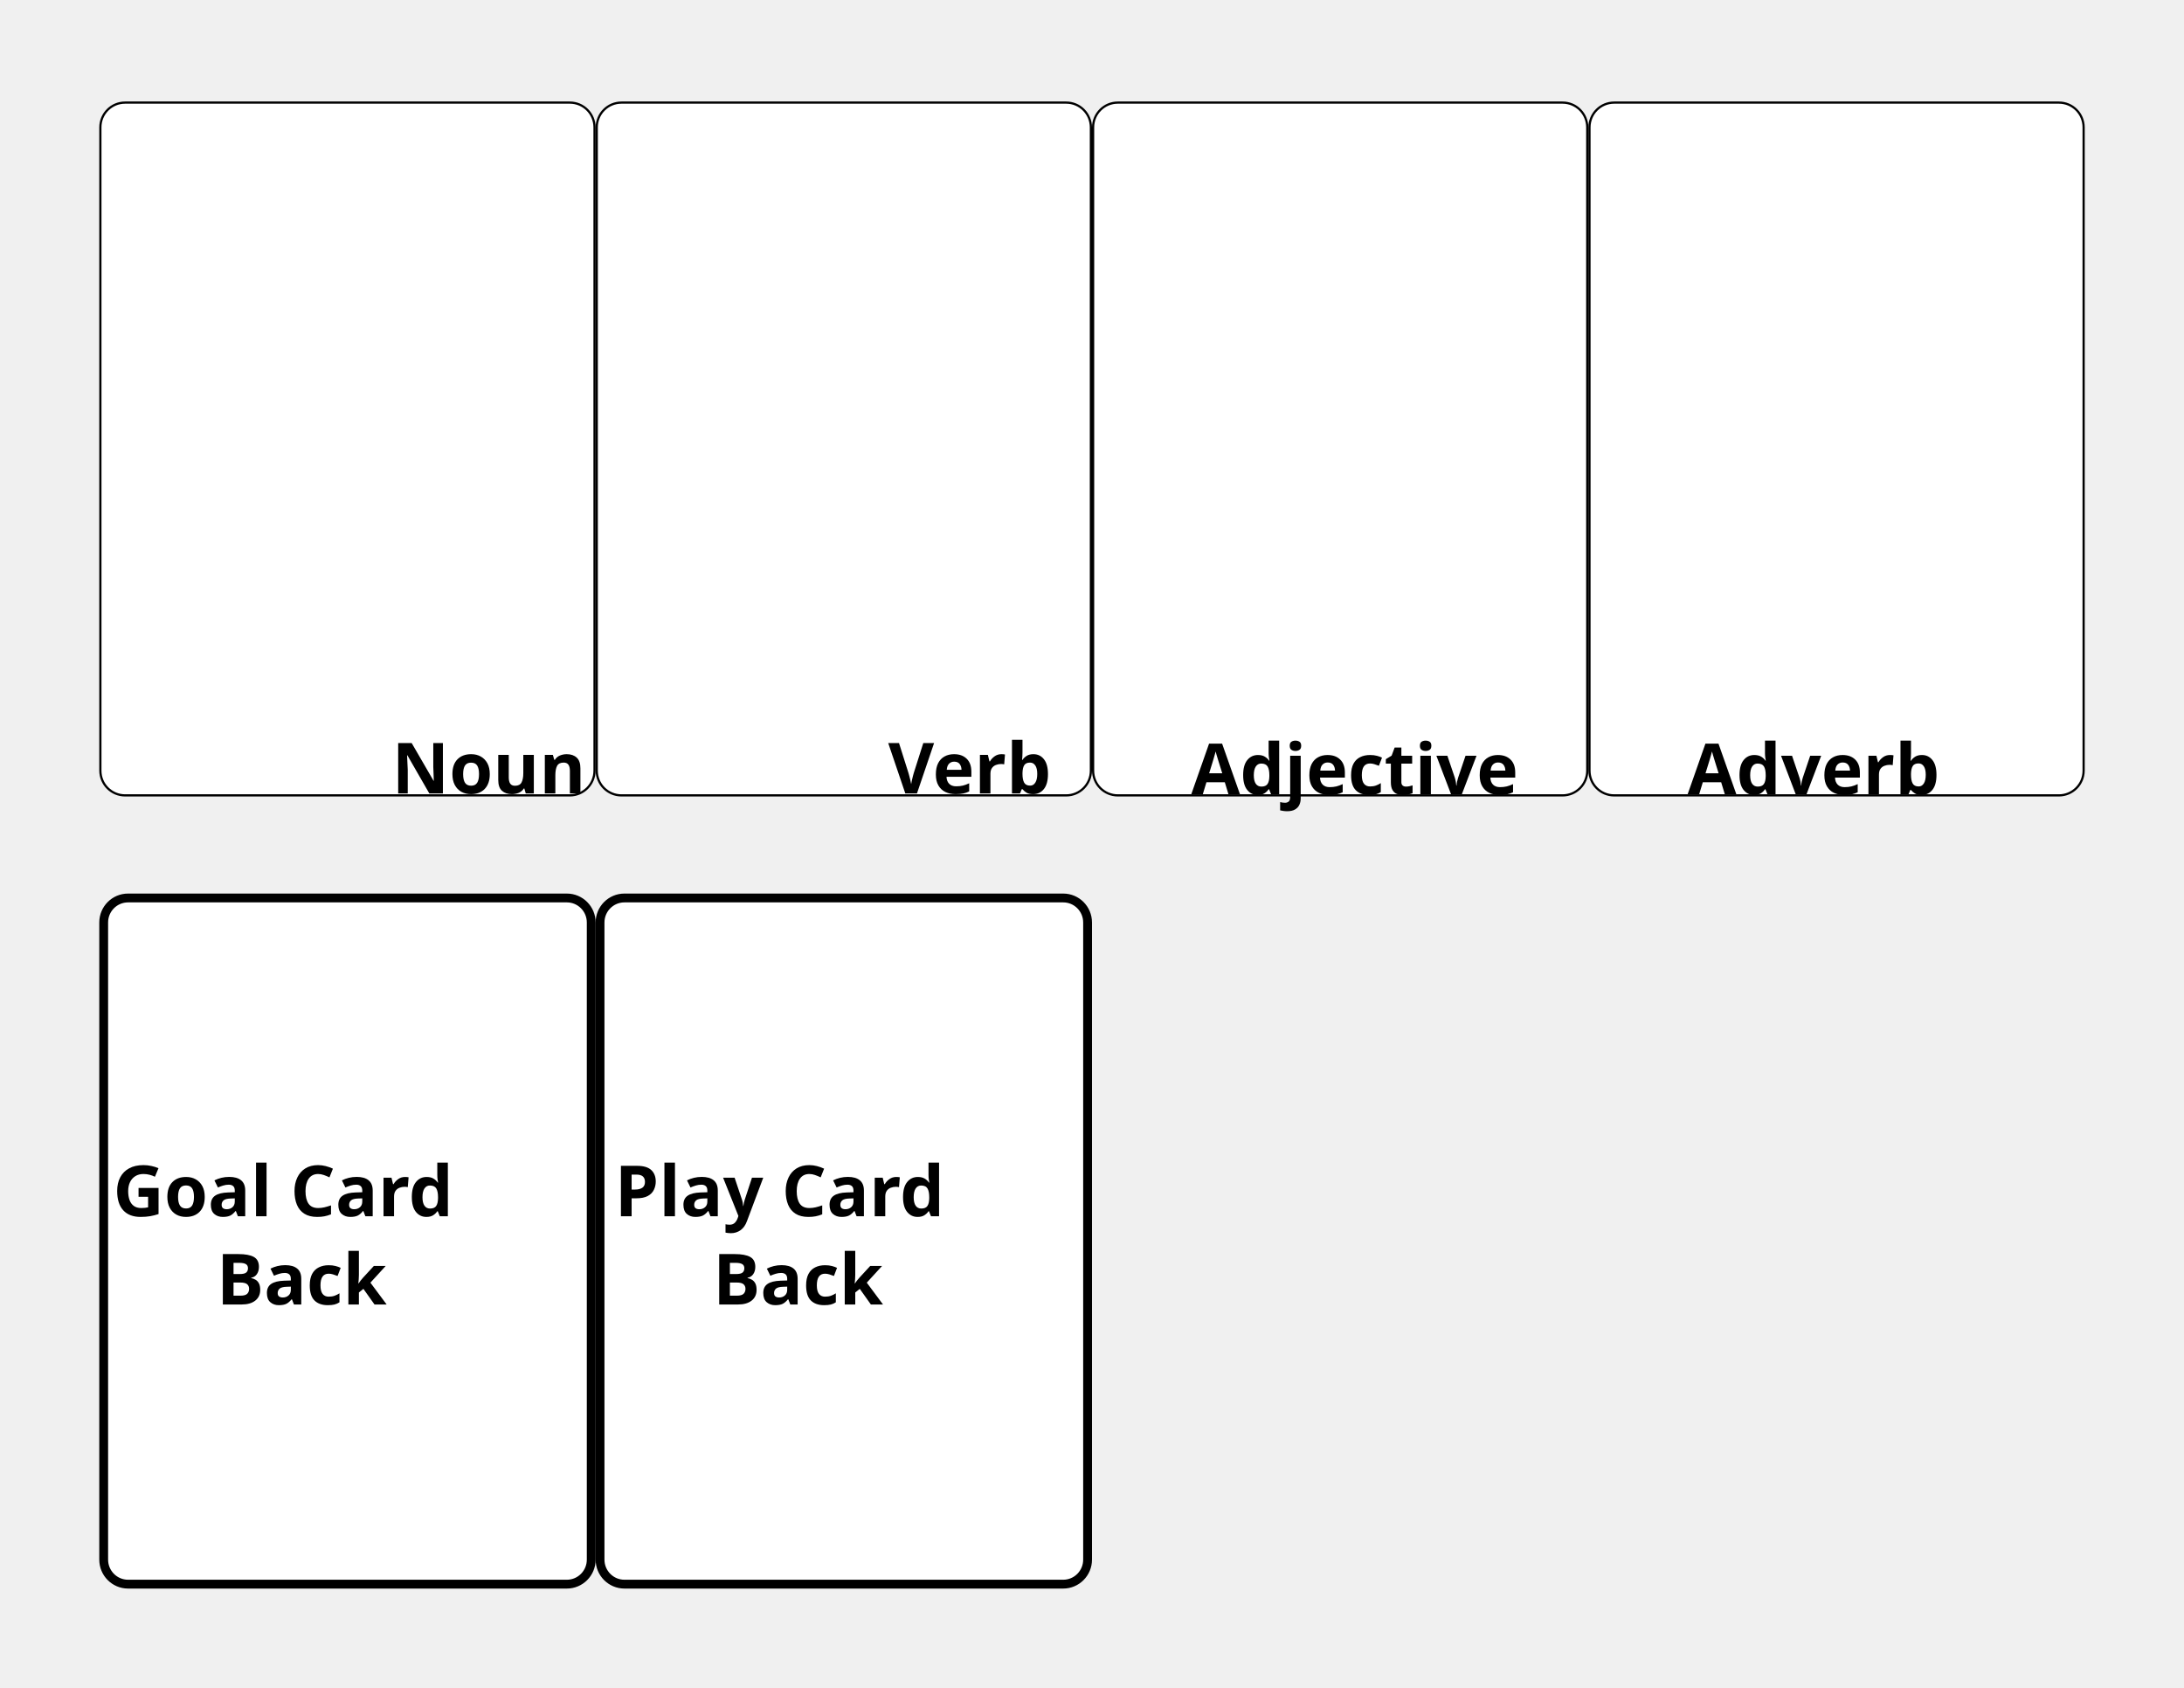
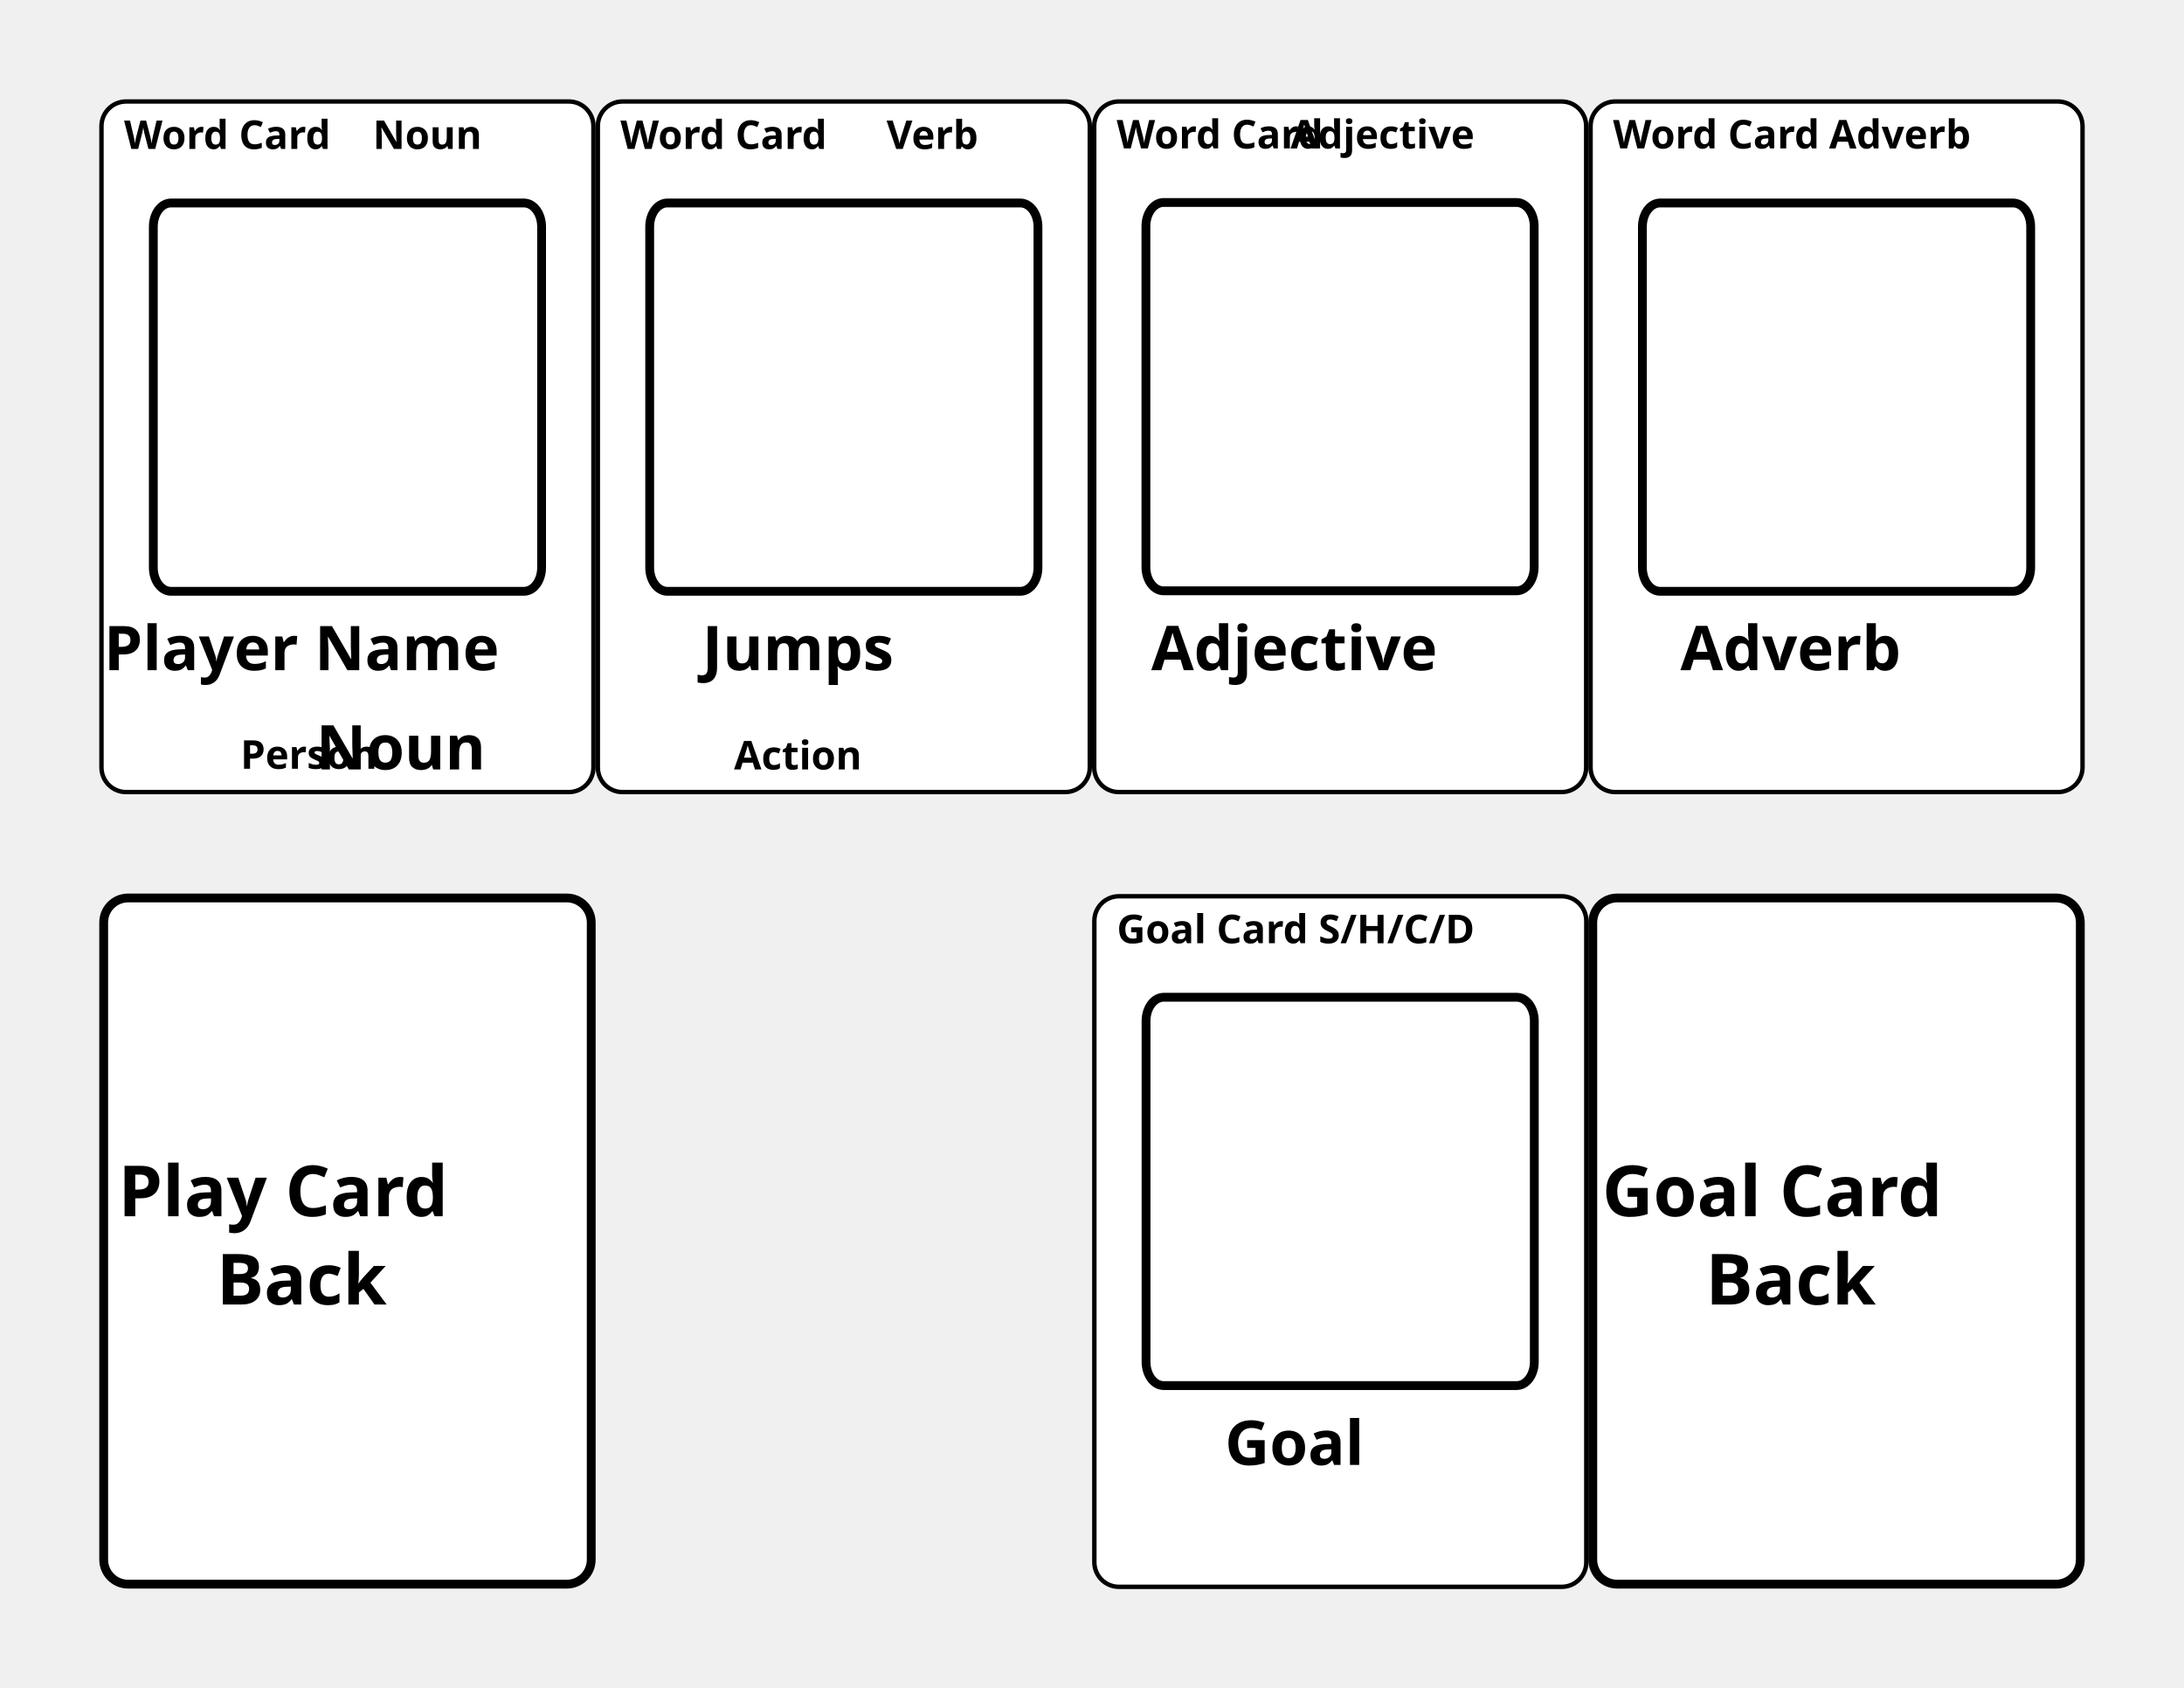
<svg xmlns="http://www.w3.org/2000/svg" width="990" height="765" id="svg2" version="1.1">
  <defs id="defs4" />
  <g id="layer1" transform="translate(0,-287.362)">
-     <rect style="fill:#ffffff;fill-opacity:1;stroke:#000000;stroke-width:1;stroke-linecap:butt;stroke-linejoin:round;stroke-miterlimit:4;stroke-opacity:1;stroke-dasharray:none;stroke-dashoffset:0" id="rect2985" width="224" height="314" x="45.5" y="333.862" rx="11.2" ry="11.214" />
-     <text xml:space="preserve" style="font-size:32px;font-style:normal;font-weight:bold;line-height:125%;letter-spacing:0px;word-spacing:0px;fill:#000000;fill-opacity:1;stroke:none;font-family:Sans;-inkscape-font-specification:Sans Bold" x="177.625" y="646.987" id="text3757">
-       <tspan id="tspan3759" x="177.625" y="646.987">Noun</tspan>
+     <rect style="fill:#ffffff;fill-opacity:1;stroke:#000000;stroke-width:2;stroke-linecap:butt;stroke-linejoin:round;stroke-miterlimit:4;stroke-opacity:1;stroke-dasharray:none;stroke-dashoffset:0" id="rect2985" width="223" height="313" x="46" y="333.362" rx="11.15" ry="11.179" />
+     <text xml:space="preserve" style="font-size:32px;font-style:normal;font-weight:bold;line-height:125%;letter-spacing:0px;word-spacing:0px;fill:#000000;fill-opacity:1;stroke:none;font-family:Sans;-inkscape-font-specification:Sans Bold" x="202.5" y="636.112" id="text3757">
+       <tspan id="tspan3759" x="202.5" y="636.112" style="font-size:28px;text-align:center;text-anchor:middle">Noun</tspan>
    </text>
-     <rect ry="11.214" rx="11.2" y="333.862" x="270.5" height="314" width="224" id="rect3761" style="fill:#ffffff;fill-opacity:1;stroke:#000000;stroke-width:1;stroke-linecap:butt;stroke-linejoin:round;stroke-miterlimit:4;stroke-opacity:1;stroke-dasharray:none;stroke-dashoffset:0" />
-     <text id="text3763" y="646.987" x="402.625" style="font-size:32px;font-style:normal;font-weight:bold;line-height:125%;letter-spacing:0px;word-spacing:0px;fill:#000000;fill-opacity:1;stroke:none;font-family:Sans;-inkscape-font-specification:Sans Bold" xml:space="preserve">
-       <tspan y="646.987" x="402.625" id="tspan3765">Verb</tspan>
+     <rect ry="11.179" rx="11.15" y="333.362" x="271" height="313" width="223" id="rect3761" style="fill:#ffffff;fill-opacity:1;stroke:#000000;stroke-width:2;stroke-linecap:butt;stroke-linejoin:round;stroke-miterlimit:4;stroke-opacity:1;stroke-dasharray:none;stroke-dashoffset:0" />
+     <text id="text3763" y="636.112" x="382.5" style="font-size:32px;font-style:normal;font-weight:bold;line-height:125%;letter-spacing:0px;word-spacing:0px;fill:#000000;fill-opacity:1;stroke:none;font-family:Sans;-inkscape-font-specification:Sans Bold" xml:space="preserve">
+       <tspan y="636.112" x="382.5" id="tspan3765" style="font-size:18px;text-align:center;text-anchor:middle">Action</tspan>
    </text>
-     <rect style="fill:#ffffff;fill-opacity:1;stroke:#000000;stroke-width:1;stroke-linecap:butt;stroke-linejoin:round;stroke-miterlimit:4;stroke-opacity:1;stroke-dasharray:none;stroke-dashoffset:0" id="rect3767" width="224" height="314" x="495.5" y="333.862" rx="11.2" ry="11.214" />
-     <text xml:space="preserve" style="font-size:32px;font-style:normal;font-weight:bold;line-height:125%;letter-spacing:0px;word-spacing:0px;fill:#000000;fill-opacity:1;stroke:none;font-family:Sans;-inkscape-font-specification:Sans Bold" x="540" y="647.362" id="text3769">
-       <tspan id="tspan3771" x="540" y="647.362">Adjective</tspan>
+     <rect style="fill:#ffffff;fill-opacity:1;stroke:#000000;stroke-width:2;stroke-linecap:butt;stroke-linejoin:round;stroke-miterlimit:4;stroke-opacity:1;stroke-dasharray:none;stroke-dashoffset:0" id="rect3767" width="223" height="313" x="496" y="333.362" rx="11.15" ry="11.179" />
+     <rect ry="11.179" rx="11.15" y="333.362" x="721" height="313" width="223" id="rect3773" style="fill:#ffffff;fill-opacity:1;stroke:#000000;stroke-width:2;stroke-linecap:butt;stroke-linejoin:round;stroke-miterlimit:4;stroke-opacity:1;stroke-dasharray:none;stroke-dashoffset:0" />
+     <text id="text3775" y="591.112" x="832.5" style="font-size:32px;font-style:normal;font-weight:bold;line-height:125%;letter-spacing:0px;word-spacing:0px;fill:#000000;fill-opacity:1;stroke:none;font-family:Sans;-inkscape-font-specification:Sans Bold" xml:space="preserve">
+       <tspan y="591.112" x="832.5" id="tspan3779" style="font-size:28px;text-align:center;text-anchor:middle">Adverb</tspan>
    </text>
-     <rect ry="11.214" rx="11.2" y="333.862" x="720.5" height="314" width="224" id="rect3773" style="fill:#ffffff;fill-opacity:1;stroke:#000000;stroke-width:1;stroke-linecap:butt;stroke-linejoin:round;stroke-miterlimit:4;stroke-opacity:1;stroke-dasharray:none;stroke-dashoffset:0" />
-     <text id="text3775" y="647.362" x="765" style="font-size:32px;font-style:normal;font-weight:bold;line-height:125%;letter-spacing:0px;word-spacing:0px;fill:#000000;fill-opacity:1;stroke:none;font-family:Sans;-inkscape-font-specification:Sans Bold" xml:space="preserve">
-       <tspan y="647.362" x="765" id="tspan3779">Adverb</tspan>
+     <rect ry="11.107" rx="11.05" y="694.362" x="722" height="311" width="221" id="rect3783" style="fill:#ffffff;fill-opacity:1;stroke:#000000;stroke-width:4;stroke-linecap:butt;stroke-linejoin:round;stroke-miterlimit:4;stroke-opacity:1;stroke-dasharray:none;stroke-dashoffset:0" />
+     <text xml:space="preserve" style="font-size:32px;font-style:normal;font-weight:bold;line-height:125%;letter-spacing:0px;word-spacing:0px;fill:#000000;fill-opacity:1;stroke:none;font-family:Sans;-inkscape-font-specification:Sans Bold" x="832.5" y="838.612" id="text3785">
+       <tspan x="832.5" y="838.612" style="text-align:center;text-anchor:middle" id="tspan3799">Goal Card</tspan>
+       <tspan x="832.5" y="878.612" id="tspan3789" style="text-align:center;text-anchor:middle">Back</tspan>
    </text>
-     <rect ry="11.107" rx="11.05" y="694.362" x="47" height="311" width="221" id="rect3783" style="fill:#ffffff;fill-opacity:1;stroke:#000000;stroke-width:4;stroke-linecap:butt;stroke-linejoin:round;stroke-miterlimit:4;stroke-opacity:1;stroke-dasharray:none;stroke-dashoffset:0" />
-     <text xml:space="preserve" style="font-size:32px;font-style:normal;font-weight:bold;line-height:125%;letter-spacing:0px;word-spacing:0px;fill:#000000;fill-opacity:1;stroke:none;font-family:Sans;-inkscape-font-specification:Sans Bold" x="157.5" y="838.612" id="text3785">
-       <tspan x="157.5" y="838.612" style="text-align:center;text-anchor:middle" id="tspan3799">Goal Card</tspan>
-       <tspan x="157.5" y="878.612" id="tspan3789" style="text-align:center;text-anchor:middle">Back</tspan>
+     <rect style="fill:#ffffff;fill-opacity:1;stroke:#000000;stroke-width:4;stroke-linecap:butt;stroke-linejoin:round;stroke-miterlimit:4;stroke-opacity:1;stroke-dasharray:none;stroke-dashoffset:0" id="rect3791" width="221" height="311" x="47" y="694.362" rx="11.05" ry="11.107" />
+     <text id="text3793" y="838.612" x="157.5" style="font-size:32px;font-style:normal;font-weight:bold;line-height:125%;letter-spacing:0px;word-spacing:0px;fill:#000000;fill-opacity:1;stroke:none;font-family:Sans;-inkscape-font-specification:Sans Bold" xml:space="preserve">
+       <tspan style="text-align:center;text-anchor:middle" y="838.612" x="157.5" id="tspan3795">Play Card</tspan>
+       <tspan style="text-align:center;text-anchor:middle" id="tspan3797" y="878.612" x="157.5">Back</tspan>
    </text>
-     <rect style="fill:#ffffff;fill-opacity:1;stroke:#000000;stroke-width:4;stroke-linecap:butt;stroke-linejoin:round;stroke-miterlimit:4;stroke-opacity:1;stroke-dasharray:none;stroke-dashoffset:0" id="rect3791" width="221" height="311" x="272" y="694.362" rx="11.05" ry="11.107" />
-     <text id="text3793" y="838.612" x="382.5" style="font-size:32px;font-style:normal;font-weight:bold;line-height:125%;letter-spacing:0px;word-spacing:0px;fill:#000000;fill-opacity:1;stroke:none;font-family:Sans;-inkscape-font-specification:Sans Bold" xml:space="preserve">
-       <tspan style="text-align:center;text-anchor:middle" y="838.612" x="382.5" id="tspan3795">Play Card</tspan>
-       <tspan style="text-align:center;text-anchor:middle" id="tspan3797" y="878.612" x="382.5">Back</tspan>
+     <rect style="fill:#ffffff;fill-opacity:1;stroke:#000000;stroke-width:4;stroke-linecap:butt;stroke-linejoin:round;stroke-miterlimit:4;stroke-opacity:1;stroke-dasharray:none;stroke-dashoffset:0" id="rect3003" width="176" height="176" x="69.5" y="379.362" rx="8" ry="10.748" />
+     <text id="text3005" y="354.862" x="56.25" style="font-size:32px;font-style:normal;font-weight:bold;line-height:125%;letter-spacing:0px;word-spacing:0px;fill:#000000;fill-opacity:1;stroke:none;font-family:Sans;-inkscape-font-specification:Sans Bold" xml:space="preserve">
+       <tspan style="font-size:18px;font-weight:bold;text-align:start;text-anchor:start;-inkscape-font-specification:Sans Bold" y="354.862" x="56.25" id="tspan3007">Word Card</tspan>
+     </text>
+     <text xml:space="preserve" style="font-size:32px;font-style:normal;font-weight:bold;line-height:125%;letter-spacing:0px;word-spacing:0px;fill:#000000;fill-opacity:1;stroke:none;font-family:Sans;-inkscape-font-specification:Sans Bold" x="260.033" y="354.871" id="text3021">
+       <tspan style="font-size:18px;font-weight:bold;text-align:end;text-anchor:end;-inkscape-font-specification:Sans Bold" id="tspan3023" x="260.033" y="354.871">Noun</tspan>
+     </text>
+     <rect ry="10.748" rx="8" y="379.362" x="294.5" height="176" width="176" id="rect3033" style="fill:#ffffff;fill-opacity:1;stroke:#000000;stroke-width:4;stroke-linecap:butt;stroke-linejoin:round;stroke-miterlimit:4;stroke-opacity:1;stroke-dasharray:none;stroke-dashoffset:0" />
+     <text xml:space="preserve" style="font-size:32px;font-style:normal;font-weight:bold;line-height:125%;letter-spacing:0px;word-spacing:0px;fill:#000000;fill-opacity:1;stroke:none;font-family:Sans;-inkscape-font-specification:Sans Bold" x="281.25" y="354.862" id="text3035">
+       <tspan id="tspan3037" x="281.25" y="354.862" style="font-size:18px;font-weight:bold;text-align:start;text-anchor:start;-inkscape-font-specification:Sans Bold">Word Card</tspan>
+     </text>
+     <text id="text3039" y="354.871" x="485.033" style="font-size:32px;font-style:normal;font-weight:bold;line-height:125%;letter-spacing:0px;word-spacing:0px;fill:#000000;fill-opacity:1;stroke:none;font-family:Sans;-inkscape-font-specification:Sans Bold" xml:space="preserve">
+       <tspan y="354.871" x="485.033" id="tspan3041" style="font-size:18px;font-weight:bold;text-align:end;text-anchor:end;-inkscape-font-specification:Sans Bold">Verb</tspan>
+     </text>
+     <text xml:space="preserve" style="font-size:32px;font-style:normal;font-weight:bold;line-height:125%;letter-spacing:0px;word-spacing:0px;fill:#000000;fill-opacity:1;stroke:none;font-family:Sans;-inkscape-font-specification:Sans Bold" x="157.5" y="591.112" id="text3043">
+       <tspan style="font-size:28px;text-align:center;text-anchor:middle" id="tspan3045" x="157.5" y="591.112">Player Name</tspan>
+     </text>
+     <rect ry="10.748" rx="8" y="379.142" x="519.438" height="176" width="176" id="rect3051" style="fill:#ffffff;fill-opacity:1;stroke:#000000;stroke-width:4;stroke-linecap:butt;stroke-linejoin:round;stroke-miterlimit:4;stroke-opacity:1;stroke-dasharray:none;stroke-dashoffset:0" />
+     <text xml:space="preserve" style="font-size:32px;font-style:normal;font-weight:bold;line-height:125%;letter-spacing:0px;word-spacing:0px;fill:#000000;fill-opacity:1;stroke:none;font-family:Sans;-inkscape-font-specification:Sans Bold" x="506.188" y="354.642" id="text3053">
+       <tspan id="tspan3055" x="506.188" y="354.642" style="font-size:18px;font-weight:bold;text-align:start;text-anchor:start;-inkscape-font-specification:Sans Bold">Word Card</tspan>
+     </text>
+     <text id="text3057" y="354.651" x="709.972" style="font-size:32px;font-style:normal;font-weight:bold;line-height:125%;letter-spacing:0px;word-spacing:0px;fill:#000000;fill-opacity:1;stroke:none;font-family:Sans;-inkscape-font-specification:Sans Bold" xml:space="preserve">
+       <tspan y="354.651" x="709.972" id="tspan3059" style="font-size:18px;font-weight:bold;text-align:end;text-anchor:end;-inkscape-font-specification:Sans Bold">Adjective</tspan>
+     </text>
+     <rect style="fill:#ffffff;fill-opacity:1;stroke:#000000;stroke-width:4;stroke-linecap:butt;stroke-linejoin:round;stroke-miterlimit:4;stroke-opacity:1;stroke-dasharray:none;stroke-dashoffset:0" id="rect3061" width="176" height="176" x="744.5" y="379.362" rx="8" ry="10.748" />
+     <text id="text3063" y="354.642" x="731.188" style="font-size:32px;font-style:normal;font-weight:bold;line-height:125%;letter-spacing:0px;word-spacing:0px;fill:#000000;fill-opacity:1;stroke:none;font-family:Sans;-inkscape-font-specification:Sans Bold" xml:space="preserve">
+       <tspan style="font-size:18px;font-weight:bold;text-align:start;text-anchor:start;-inkscape-font-specification:Sans Bold" y="354.642" x="731.188" id="tspan3065">Word Card</tspan>
+     </text>
+     <text xml:space="preserve" style="font-size:32px;font-style:normal;font-weight:bold;line-height:125%;letter-spacing:0px;word-spacing:0px;fill:#000000;fill-opacity:1;stroke:none;font-family:Sans;-inkscape-font-specification:Sans Bold" x="934.972" y="354.651" id="text3067">
+       <tspan style="font-size:18px;font-weight:bold;text-align:end;text-anchor:end;-inkscape-font-specification:Sans Bold" id="tspan3069" x="934.972" y="354.651">Adverb</tspan>
+     </text>
+     <text id="text3071" y="591.112" x="607.5" style="font-size:32px;font-style:normal;font-weight:bold;line-height:125%;letter-spacing:0px;word-spacing:0px;fill:#000000;fill-opacity:1;stroke:none;font-family:Sans;-inkscape-font-specification:Sans Bold" xml:space="preserve">
+       <tspan y="591.112" x="607.5" id="tspan3073" style="font-size:28px;text-align:center;text-anchor:middle">Adjective</tspan>
+     </text>
+     <text xml:space="preserve" style="font-size:32px;font-style:normal;font-weight:bold;line-height:125%;letter-spacing:0px;word-spacing:0px;fill:#000000;fill-opacity:1;stroke:none;font-family:Sans;-inkscape-font-specification:Sans Bold" x="160.814" y="635.784" id="text3843">
+       <tspan style="font-size:18px;text-align:center;text-anchor:middle" id="tspan3845" x="160.814" y="635.784">Person</tspan>
+     </text>
+     <text id="text3847" y="591.112" x="382.5" style="font-size:32px;font-style:normal;font-weight:bold;line-height:125%;letter-spacing:0px;word-spacing:0px;fill:#000000;fill-opacity:1;stroke:none;font-family:Sans;-inkscape-font-specification:Sans Bold" xml:space="preserve">
+       <tspan y="591.112" x="382.5" id="tspan3849" style="font-size:28px;text-align:center;text-anchor:middle">Jumps</tspan>
+     </text>
+     <rect ry="11.179" rx="11.15" y="693.582" x="496.062" height="313" width="223" id="rect3851" style="fill:#ffffff;fill-opacity:1;stroke:#000000;stroke-width:2;stroke-linecap:butt;stroke-linejoin:round;stroke-miterlimit:4;stroke-opacity:1;stroke-dasharray:none;stroke-dashoffset:0" />
+     <rect style="fill:#ffffff;fill-opacity:1;stroke:#000000;stroke-width:4;stroke-linecap:butt;stroke-linejoin:round;stroke-miterlimit:4;stroke-opacity:1;stroke-dasharray:none;stroke-dashoffset:0" id="rect3853" width="176" height="176" x="519.5" y="739.362" rx="8" ry="10.748" />
+     <text id="text3855" y="714.862" x="506.25" style="font-size:32px;font-style:normal;font-weight:bold;line-height:125%;letter-spacing:0px;word-spacing:0px;fill:#000000;fill-opacity:1;stroke:none;font-family:Sans;-inkscape-font-specification:Sans Bold" xml:space="preserve">
+       <tspan style="font-size:18px;font-weight:bold;text-align:start;text-anchor:start;-inkscape-font-specification:Sans Bold" y="714.862" x="506.25" id="tspan3857">Goal Card</tspan>
+     </text>
+     <text xml:space="preserve" style="font-size:32px;font-style:normal;font-weight:bold;line-height:125%;letter-spacing:0px;word-spacing:0px;fill:#000000;fill-opacity:1;stroke:none;font-family:Sans;-inkscape-font-specification:Sans Bold" x="710.033" y="714.871" id="text3859">
+       <tspan style="font-size:18px;font-weight:bold;text-align:end;text-anchor:end;-inkscape-font-specification:Sans Bold" id="tspan3861" x="710.033" y="714.871">S/H/C/D</tspan>
+     </text>
+     <text xml:space="preserve" style="font-size:32px;font-style:normal;font-weight:bold;line-height:125%;letter-spacing:0px;word-spacing:0px;fill:#000000;fill-opacity:1;stroke:none;font-family:Sans;-inkscape-font-specification:Sans Bold" x="607.562" y="951.332" id="text3863">
+       <tspan style="font-size:28px;text-align:center;text-anchor:middle" id="tspan3865" x="607.562" y="951.332">Goal</tspan>
    </text>
  </g>
</svg>
